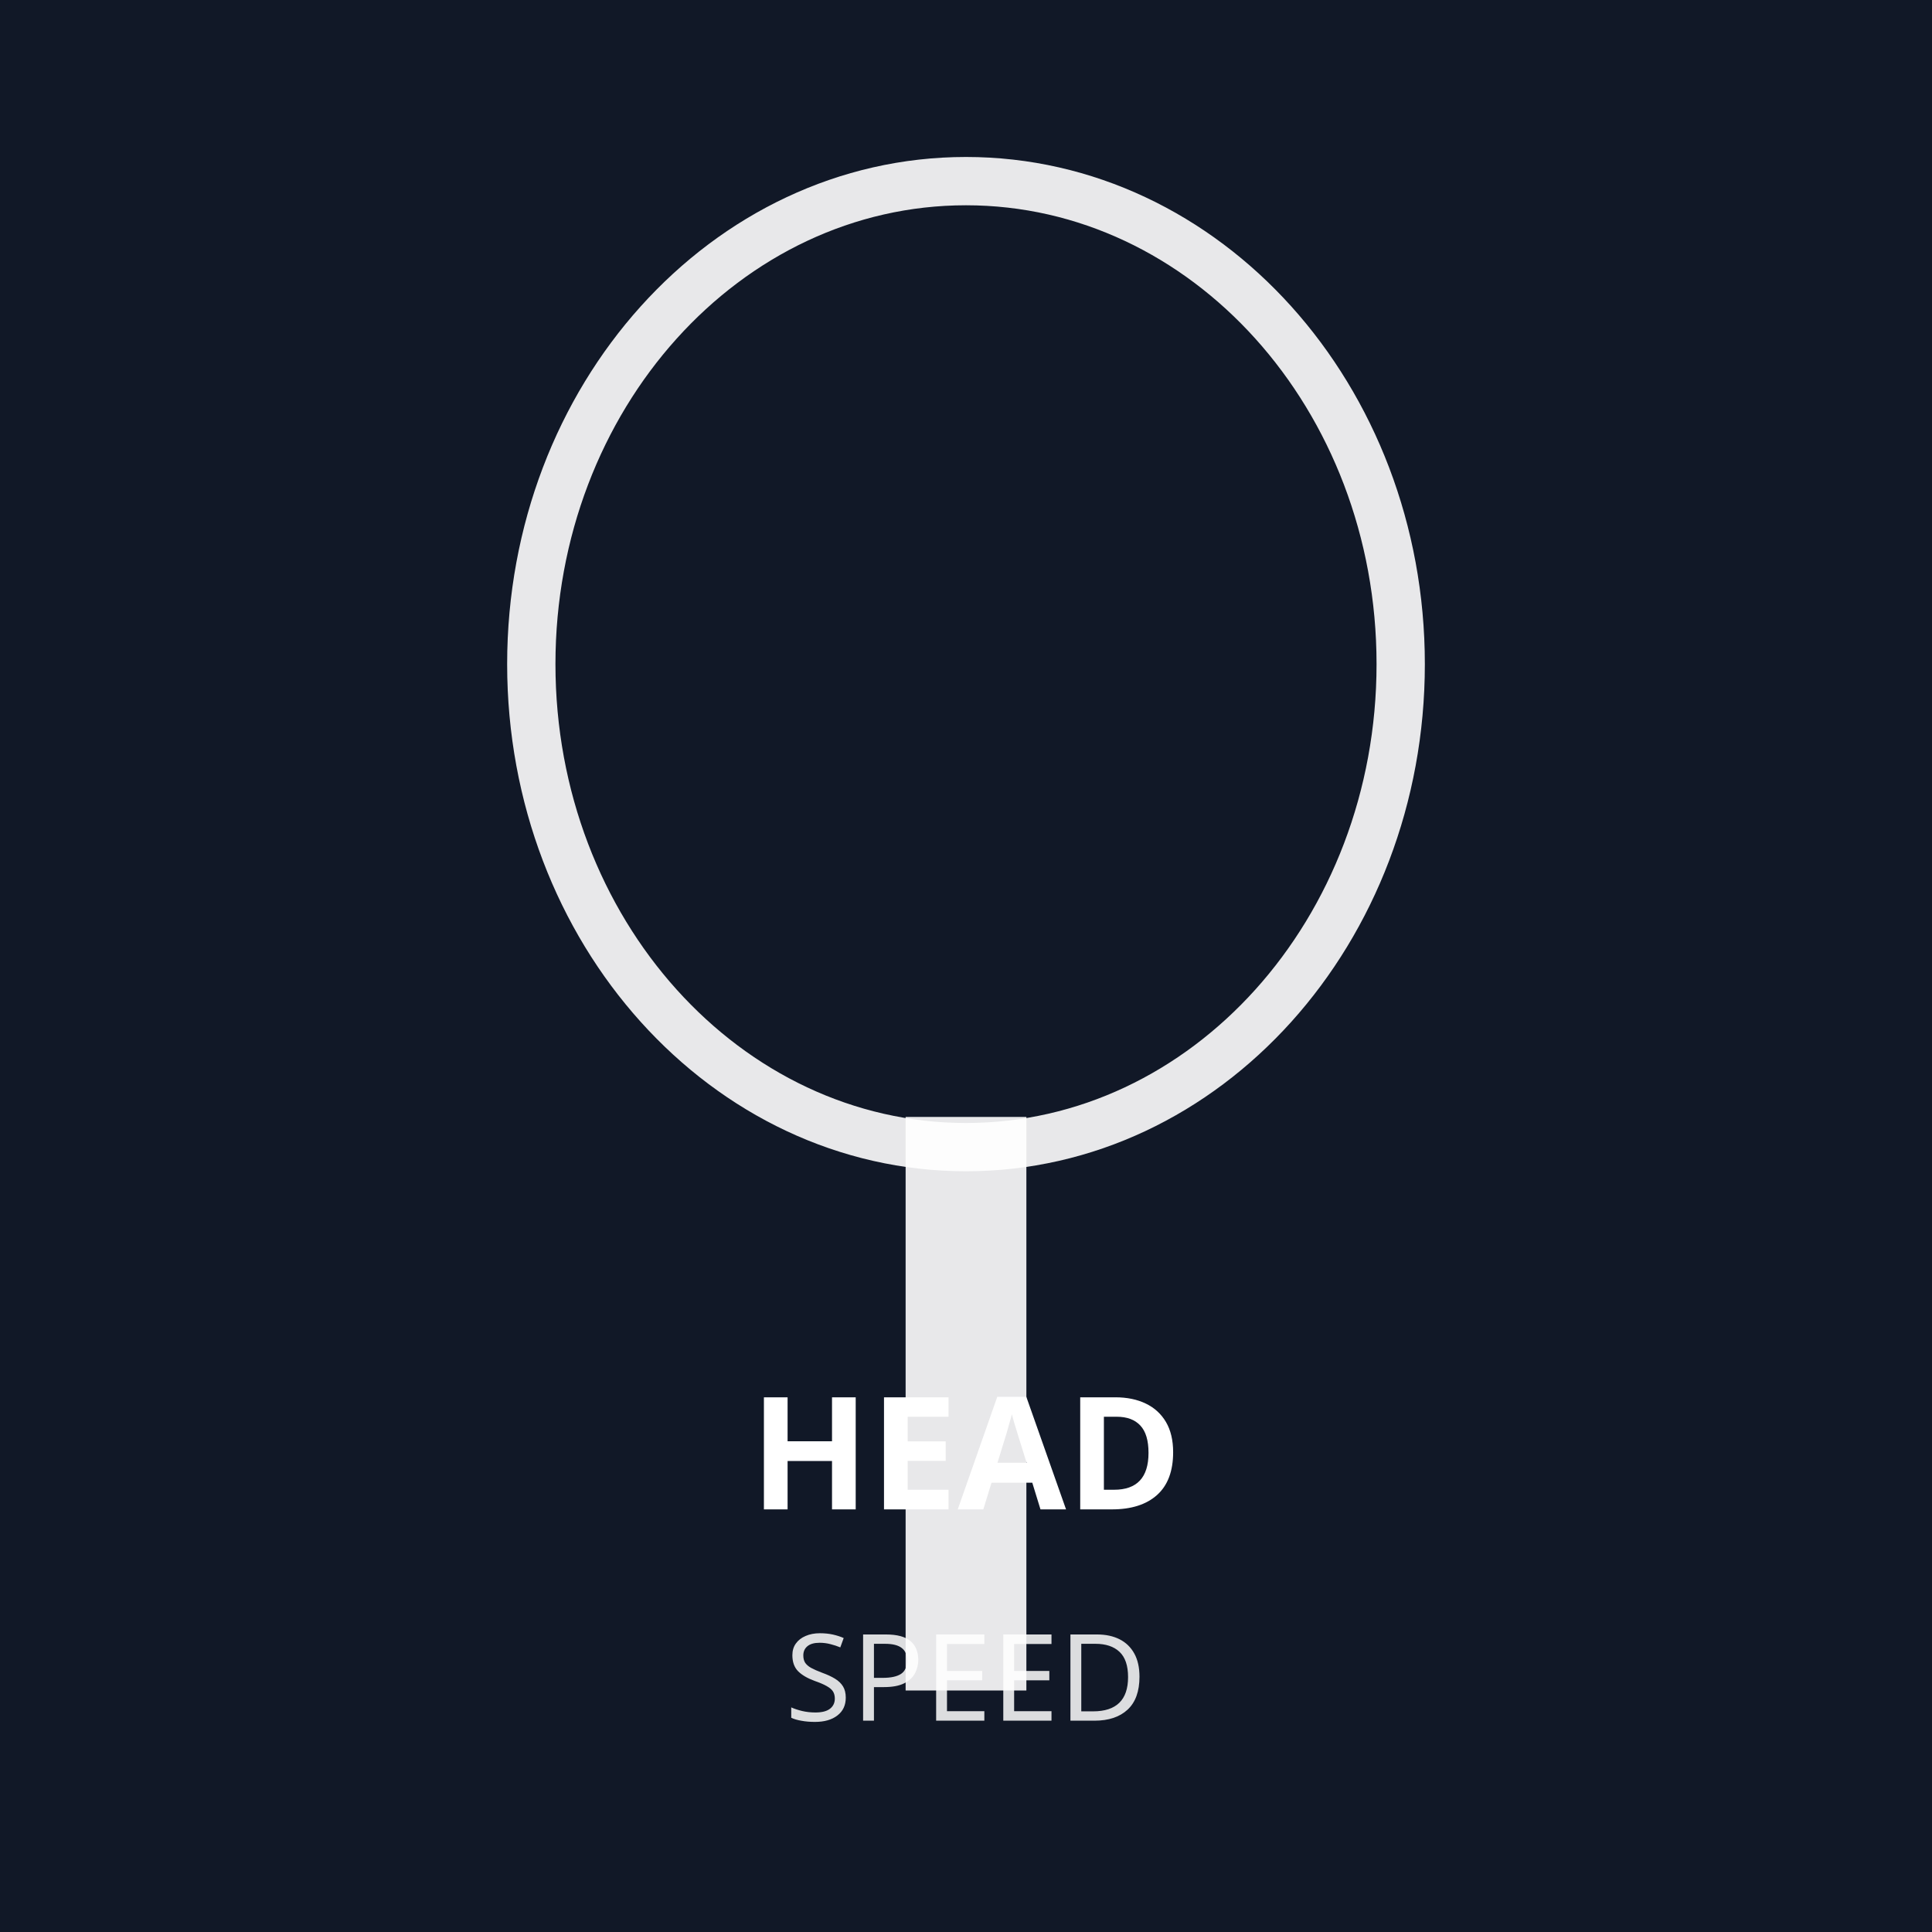
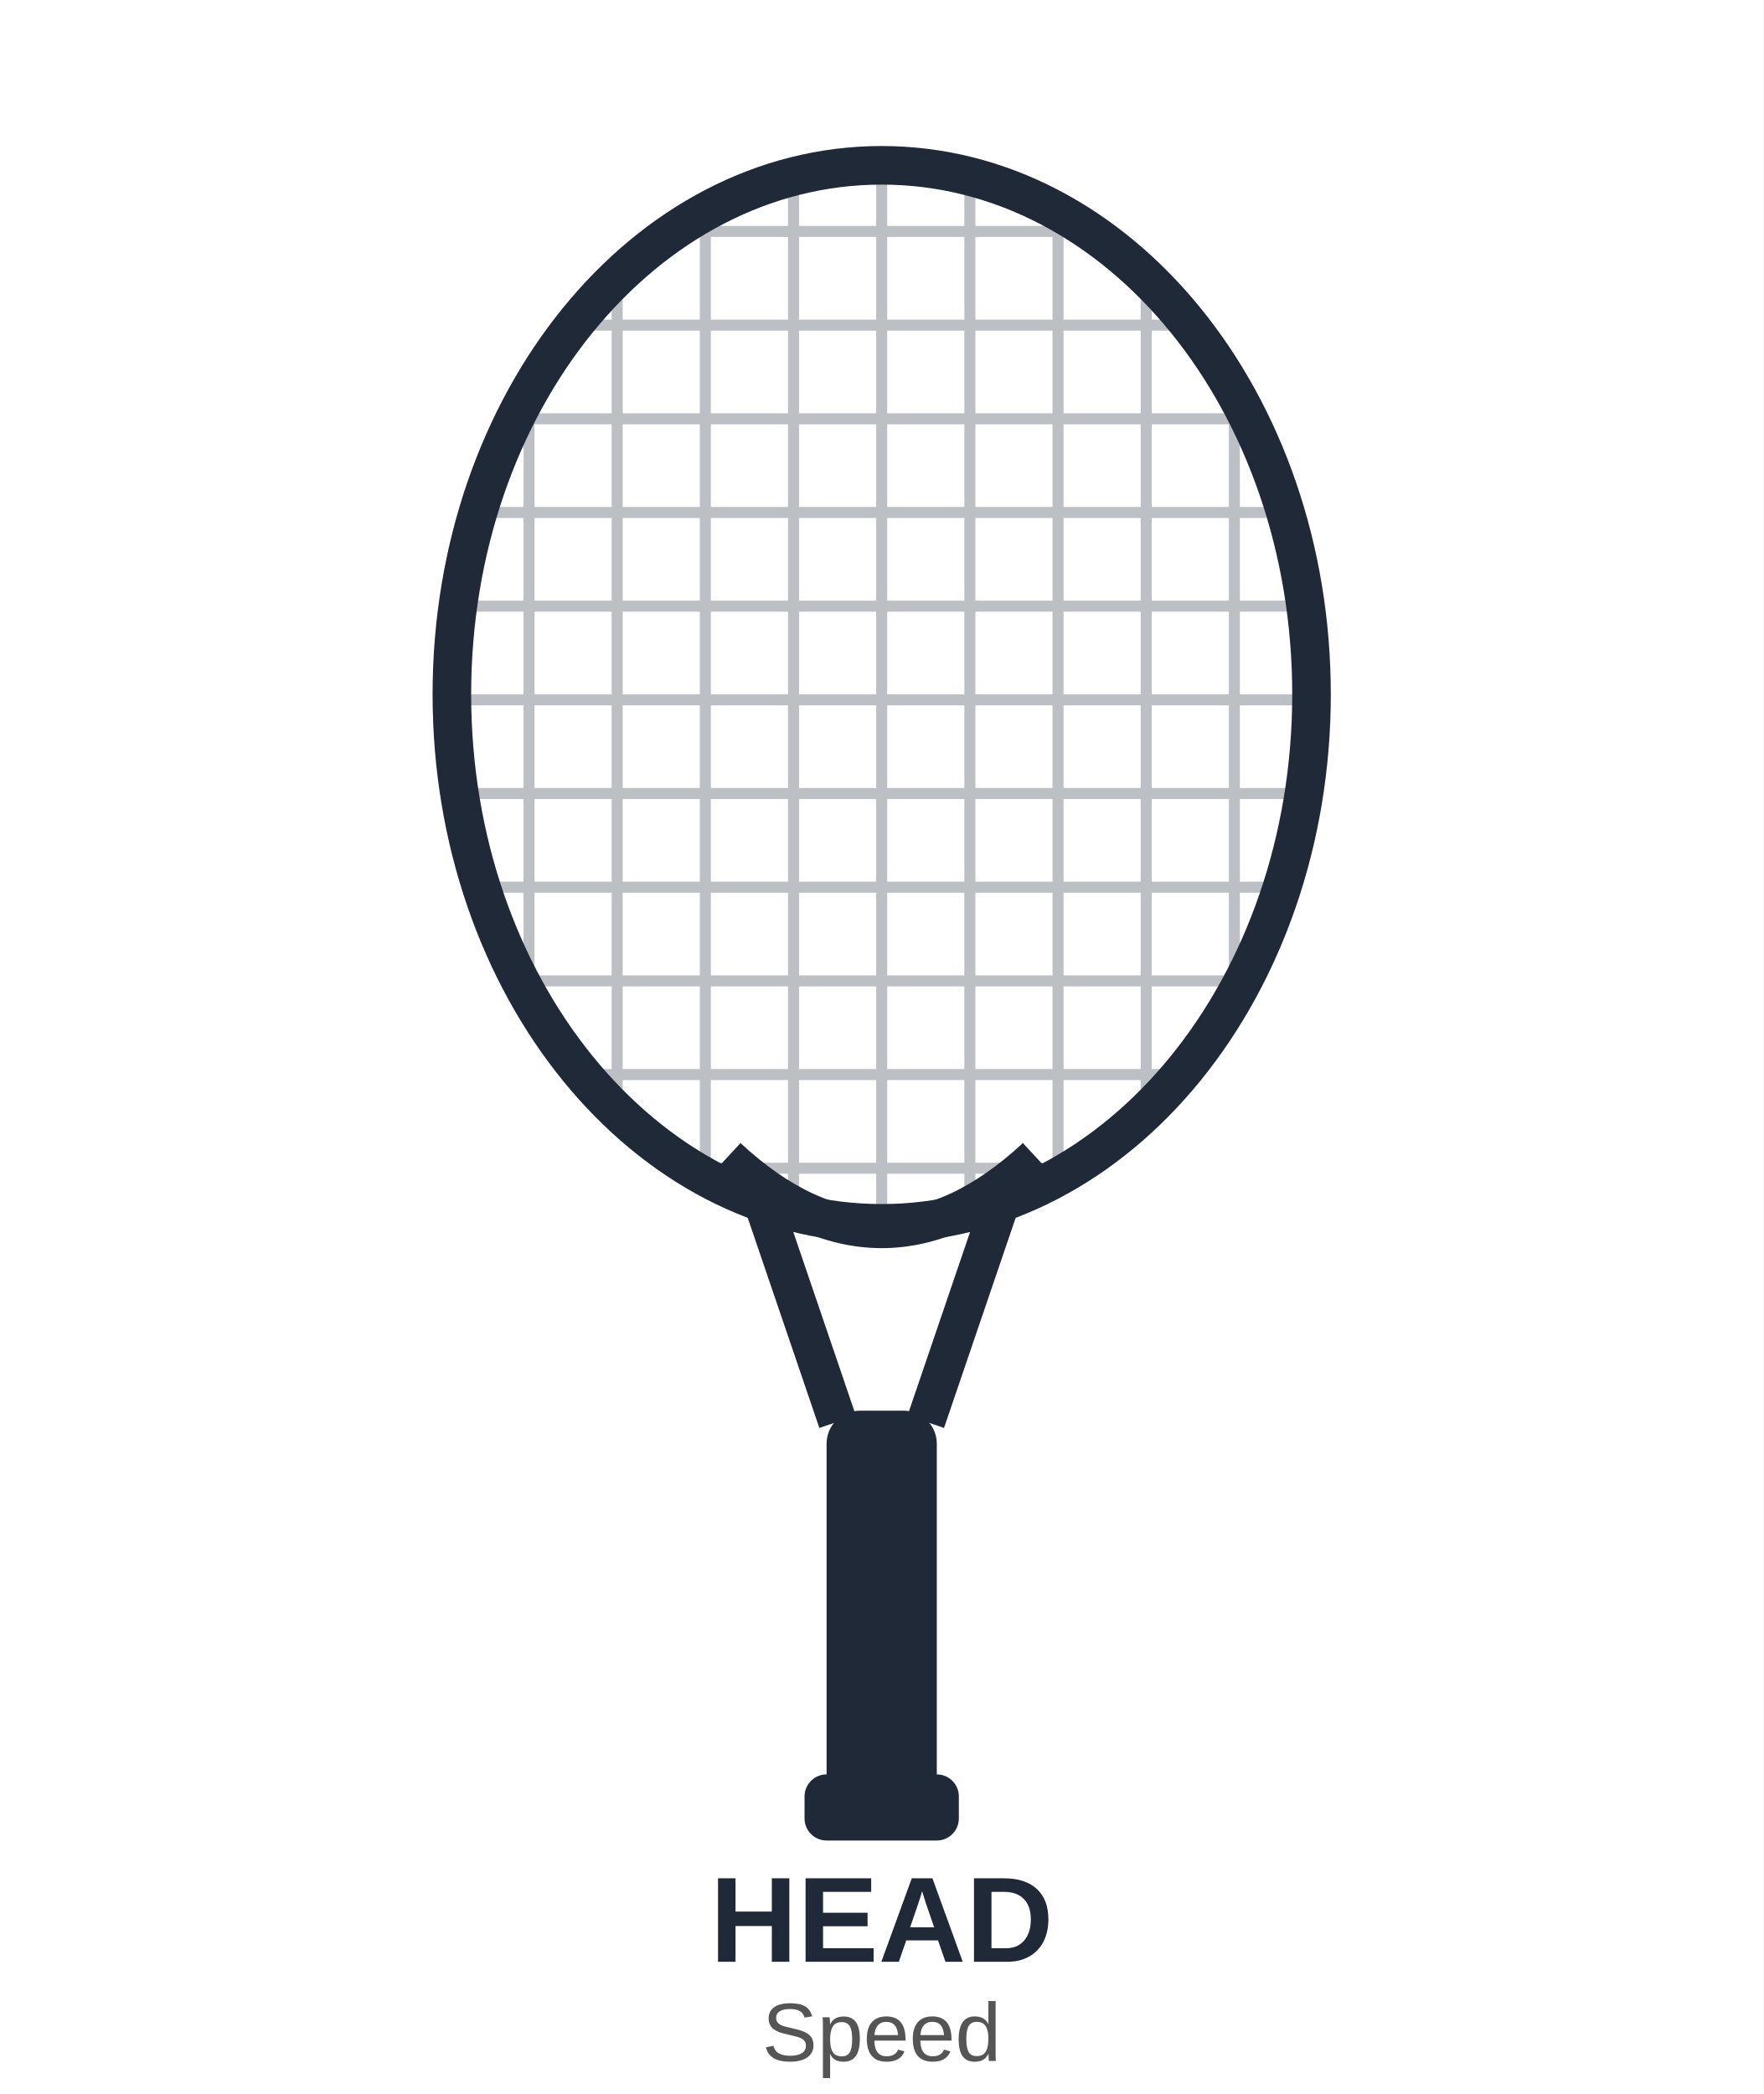
- <svg xmlns="http://www.w3.org/2000/svg" width="320" height="320" viewBox="0 0 320 320">
-   <rect width="320" height="320" fill="#111827" />
-   <ellipse cx="160" cy="110" rx="72" ry="80" fill="none" stroke="#ffffff" stroke-width="8" opacity="0.9" />
-   <rect x="150" y="185" width="20" height="95" fill="#ffffff" opacity="0.9" />
-   <text x="160" y="250" font-family="sans-serif" font-size="26" font-weight="bold" fill="#ffffff" text-anchor="middle">HEAD</text>
-   <text x="160" y="285" font-family="sans-serif" font-size="20" fill="#ffffff" text-anchor="middle" opacity="0.85">SPEED</text>
+ <svg xmlns="http://www.w3.org/2000/svg" width="320" height="380" viewBox="0 0 320 380">
+   <rect width="320" height="380" fill="#ffffff" />
+   <defs>
+     <clipPath id="h">
+       <ellipse cx="160" cy="126" rx="78" ry="96" />
+     </clipPath>
+   </defs>
+   <g clip-path="url(#h)" stroke="#1f2937" stroke-width="2" opacity="0.3">
+     <line x1="96" y1="32" x2="96" y2="220" />
+     <line x1="112" y1="32" x2="112" y2="220" />
+     <line x1="128" y1="32" x2="128" y2="220" />
+     <line x1="144" y1="32" x2="144" y2="220" />
+     <line x1="160" y1="32" x2="160" y2="220" />
+     <line x1="176" y1="32" x2="176" y2="220" />
+     <line x1="192" y1="32" x2="192" y2="220" />
+     <line x1="208" y1="32" x2="208" y2="220" />
+     <line x1="224" y1="32" x2="224" y2="220" />
+     <line x1="82" y1="42" x2="238" y2="42" />
+     <line x1="82" y1="59" x2="238" y2="59" />
+     <line x1="82" y1="76" x2="238" y2="76" />
+     <line x1="82" y1="93" x2="238" y2="93" />
+     <line x1="82" y1="110" x2="238" y2="110" />
+     <line x1="82" y1="127" x2="238" y2="127" />
+     <line x1="82" y1="144" x2="238" y2="144" />
+     <line x1="82" y1="161" x2="238" y2="161" />
+     <line x1="82" y1="178" x2="238" y2="178" />
+     <line x1="82" y1="195" x2="238" y2="195" />
+     <line x1="82" y1="212" x2="238" y2="212" />
+   </g>
+   <ellipse cx="160" cy="126" rx="78" ry="96" fill="none" stroke="#1f2937" stroke-width="7" />
+   <path d="M132,210 Q160,236 188,210" fill="none" stroke="#1f2937" stroke-width="7" />
+   <path d="M137,214 L152,258 M183,214 L168,258" fill="none" stroke="#1f2937" stroke-width="7" />
+   <rect x="150" y="256" width="20" height="72" rx="6" fill="#1f2937" />
+   <rect x="146" y="322" width="28" height="12" rx="4" fill="#1f2937" />
+   <text x="160" y="356" font-family="Arial, sans-serif" font-size="22" font-weight="bold" fill="#1f2937" text-anchor="middle">HEAD</text>
+   <text x="160" y="374" font-family="Arial, sans-serif" font-size="15" fill="#555555" text-anchor="middle">Speed</text>
</svg>
